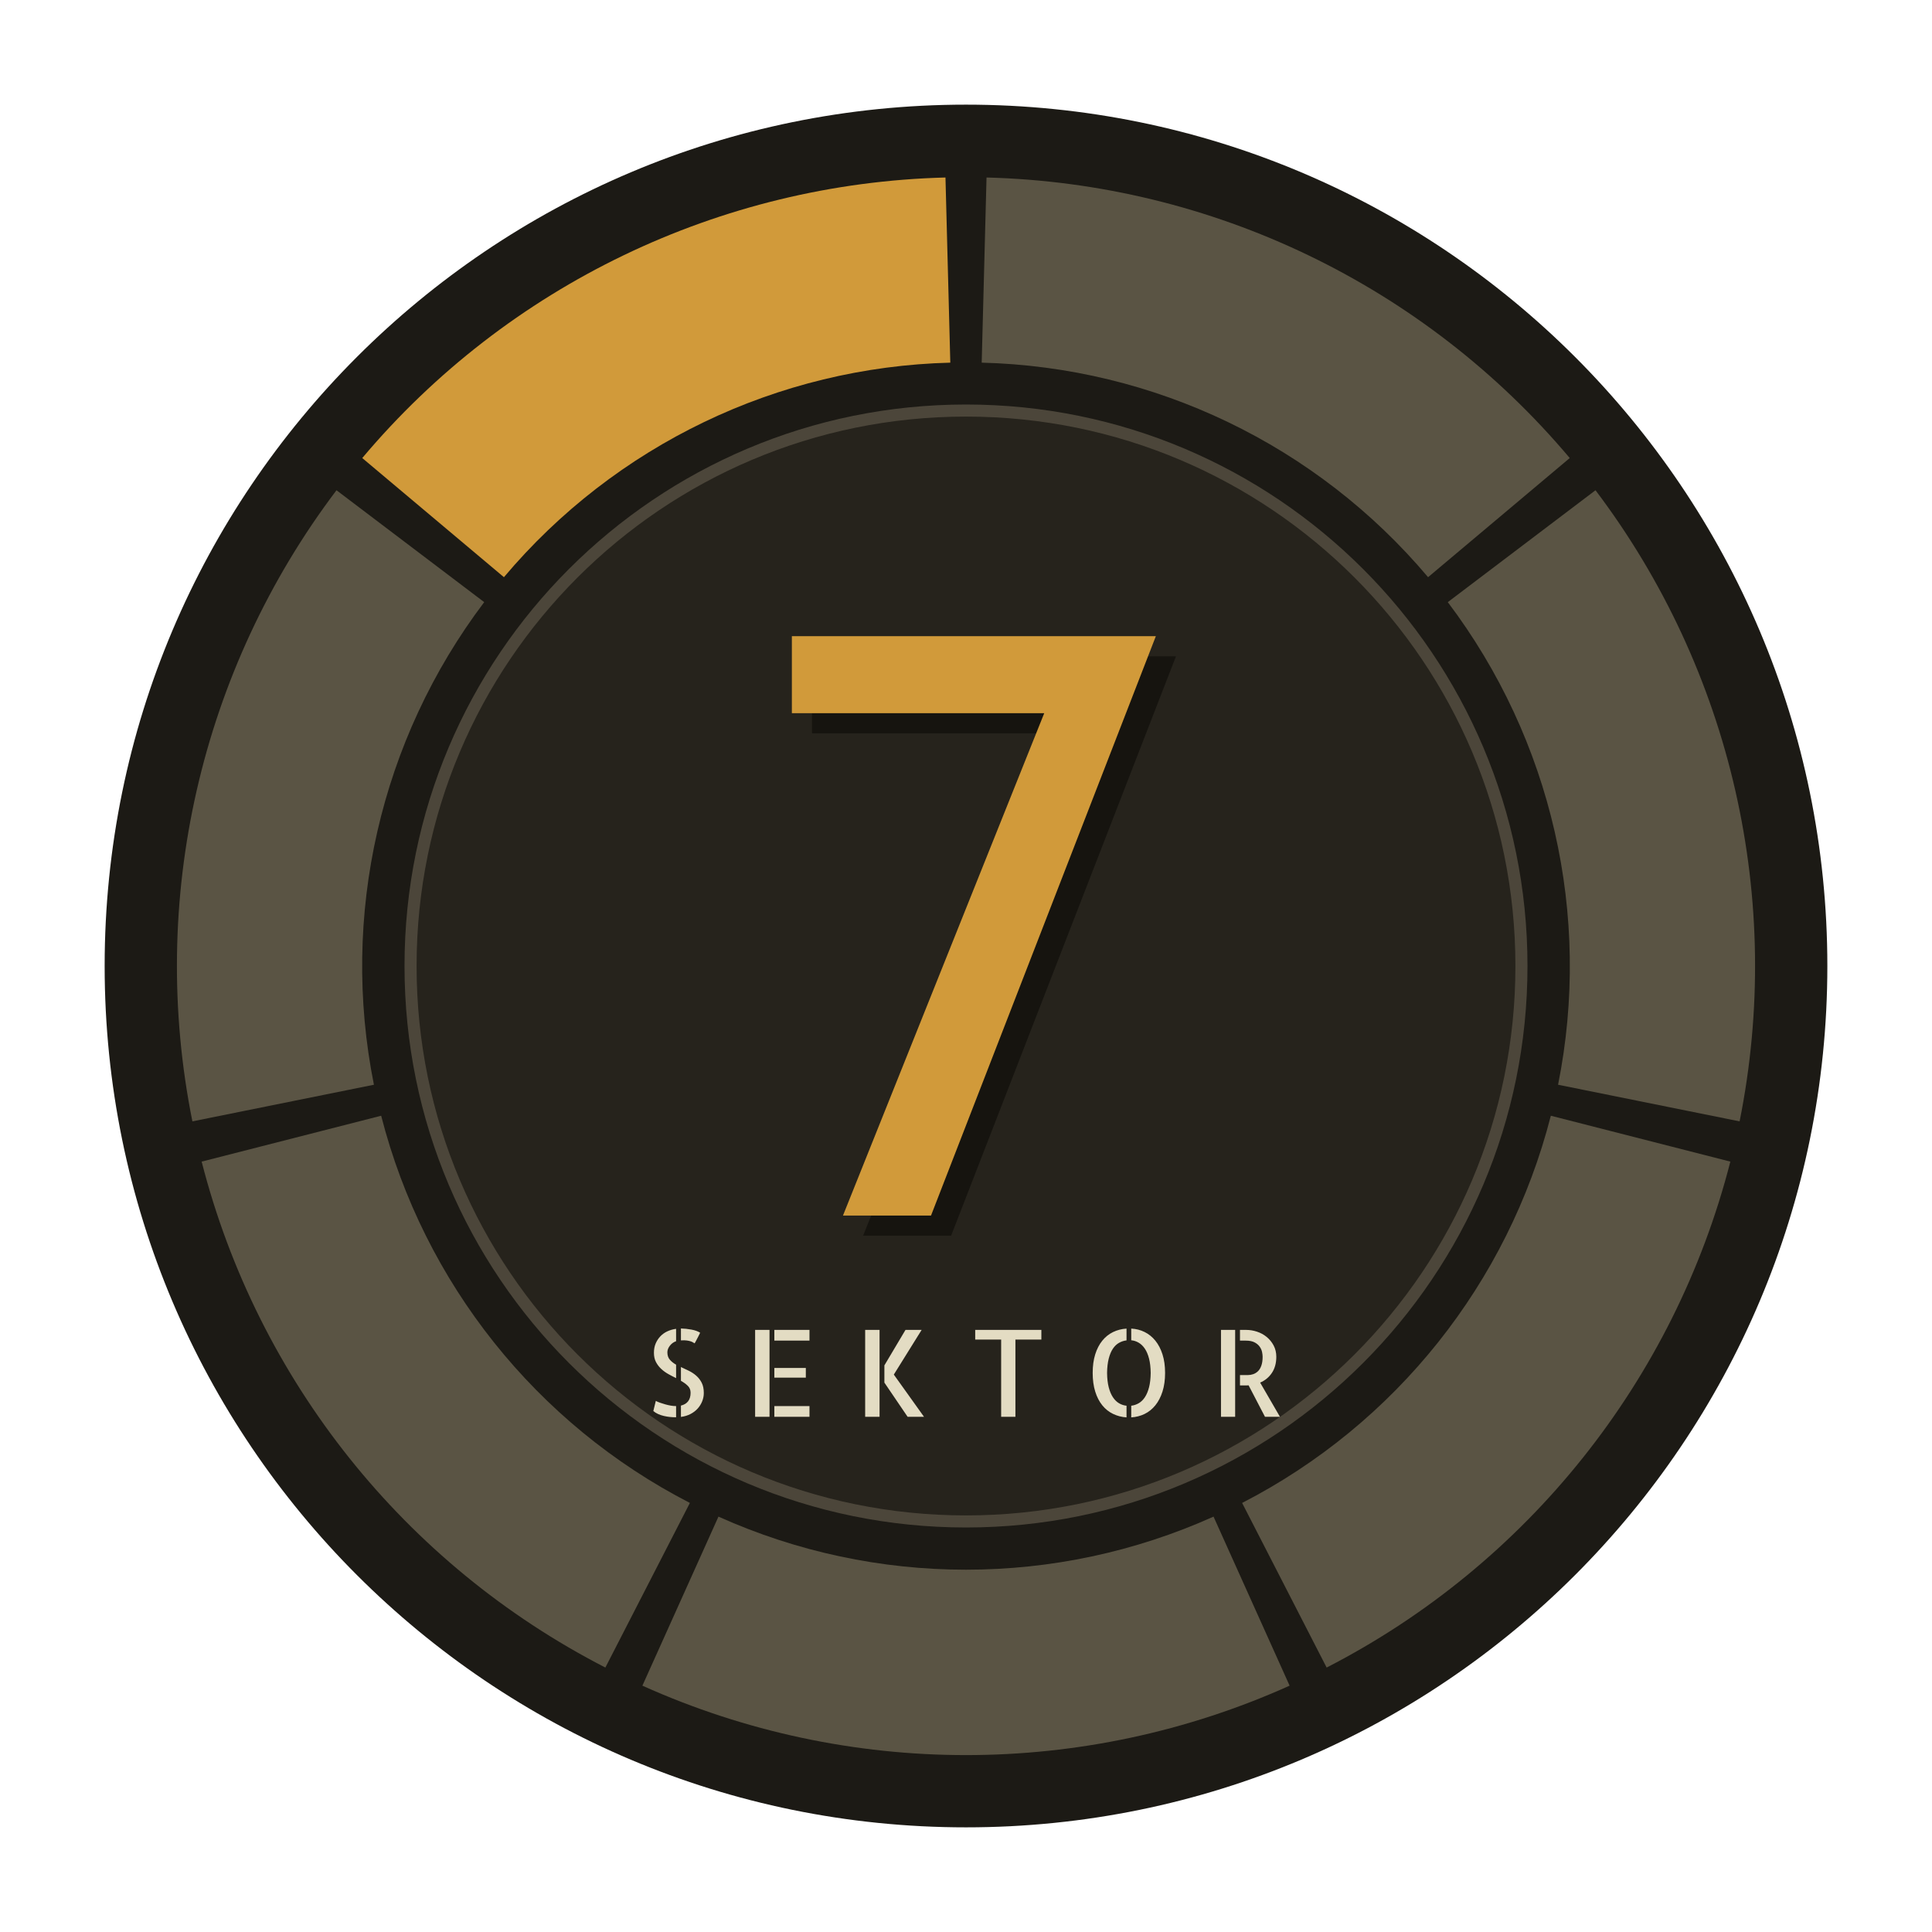
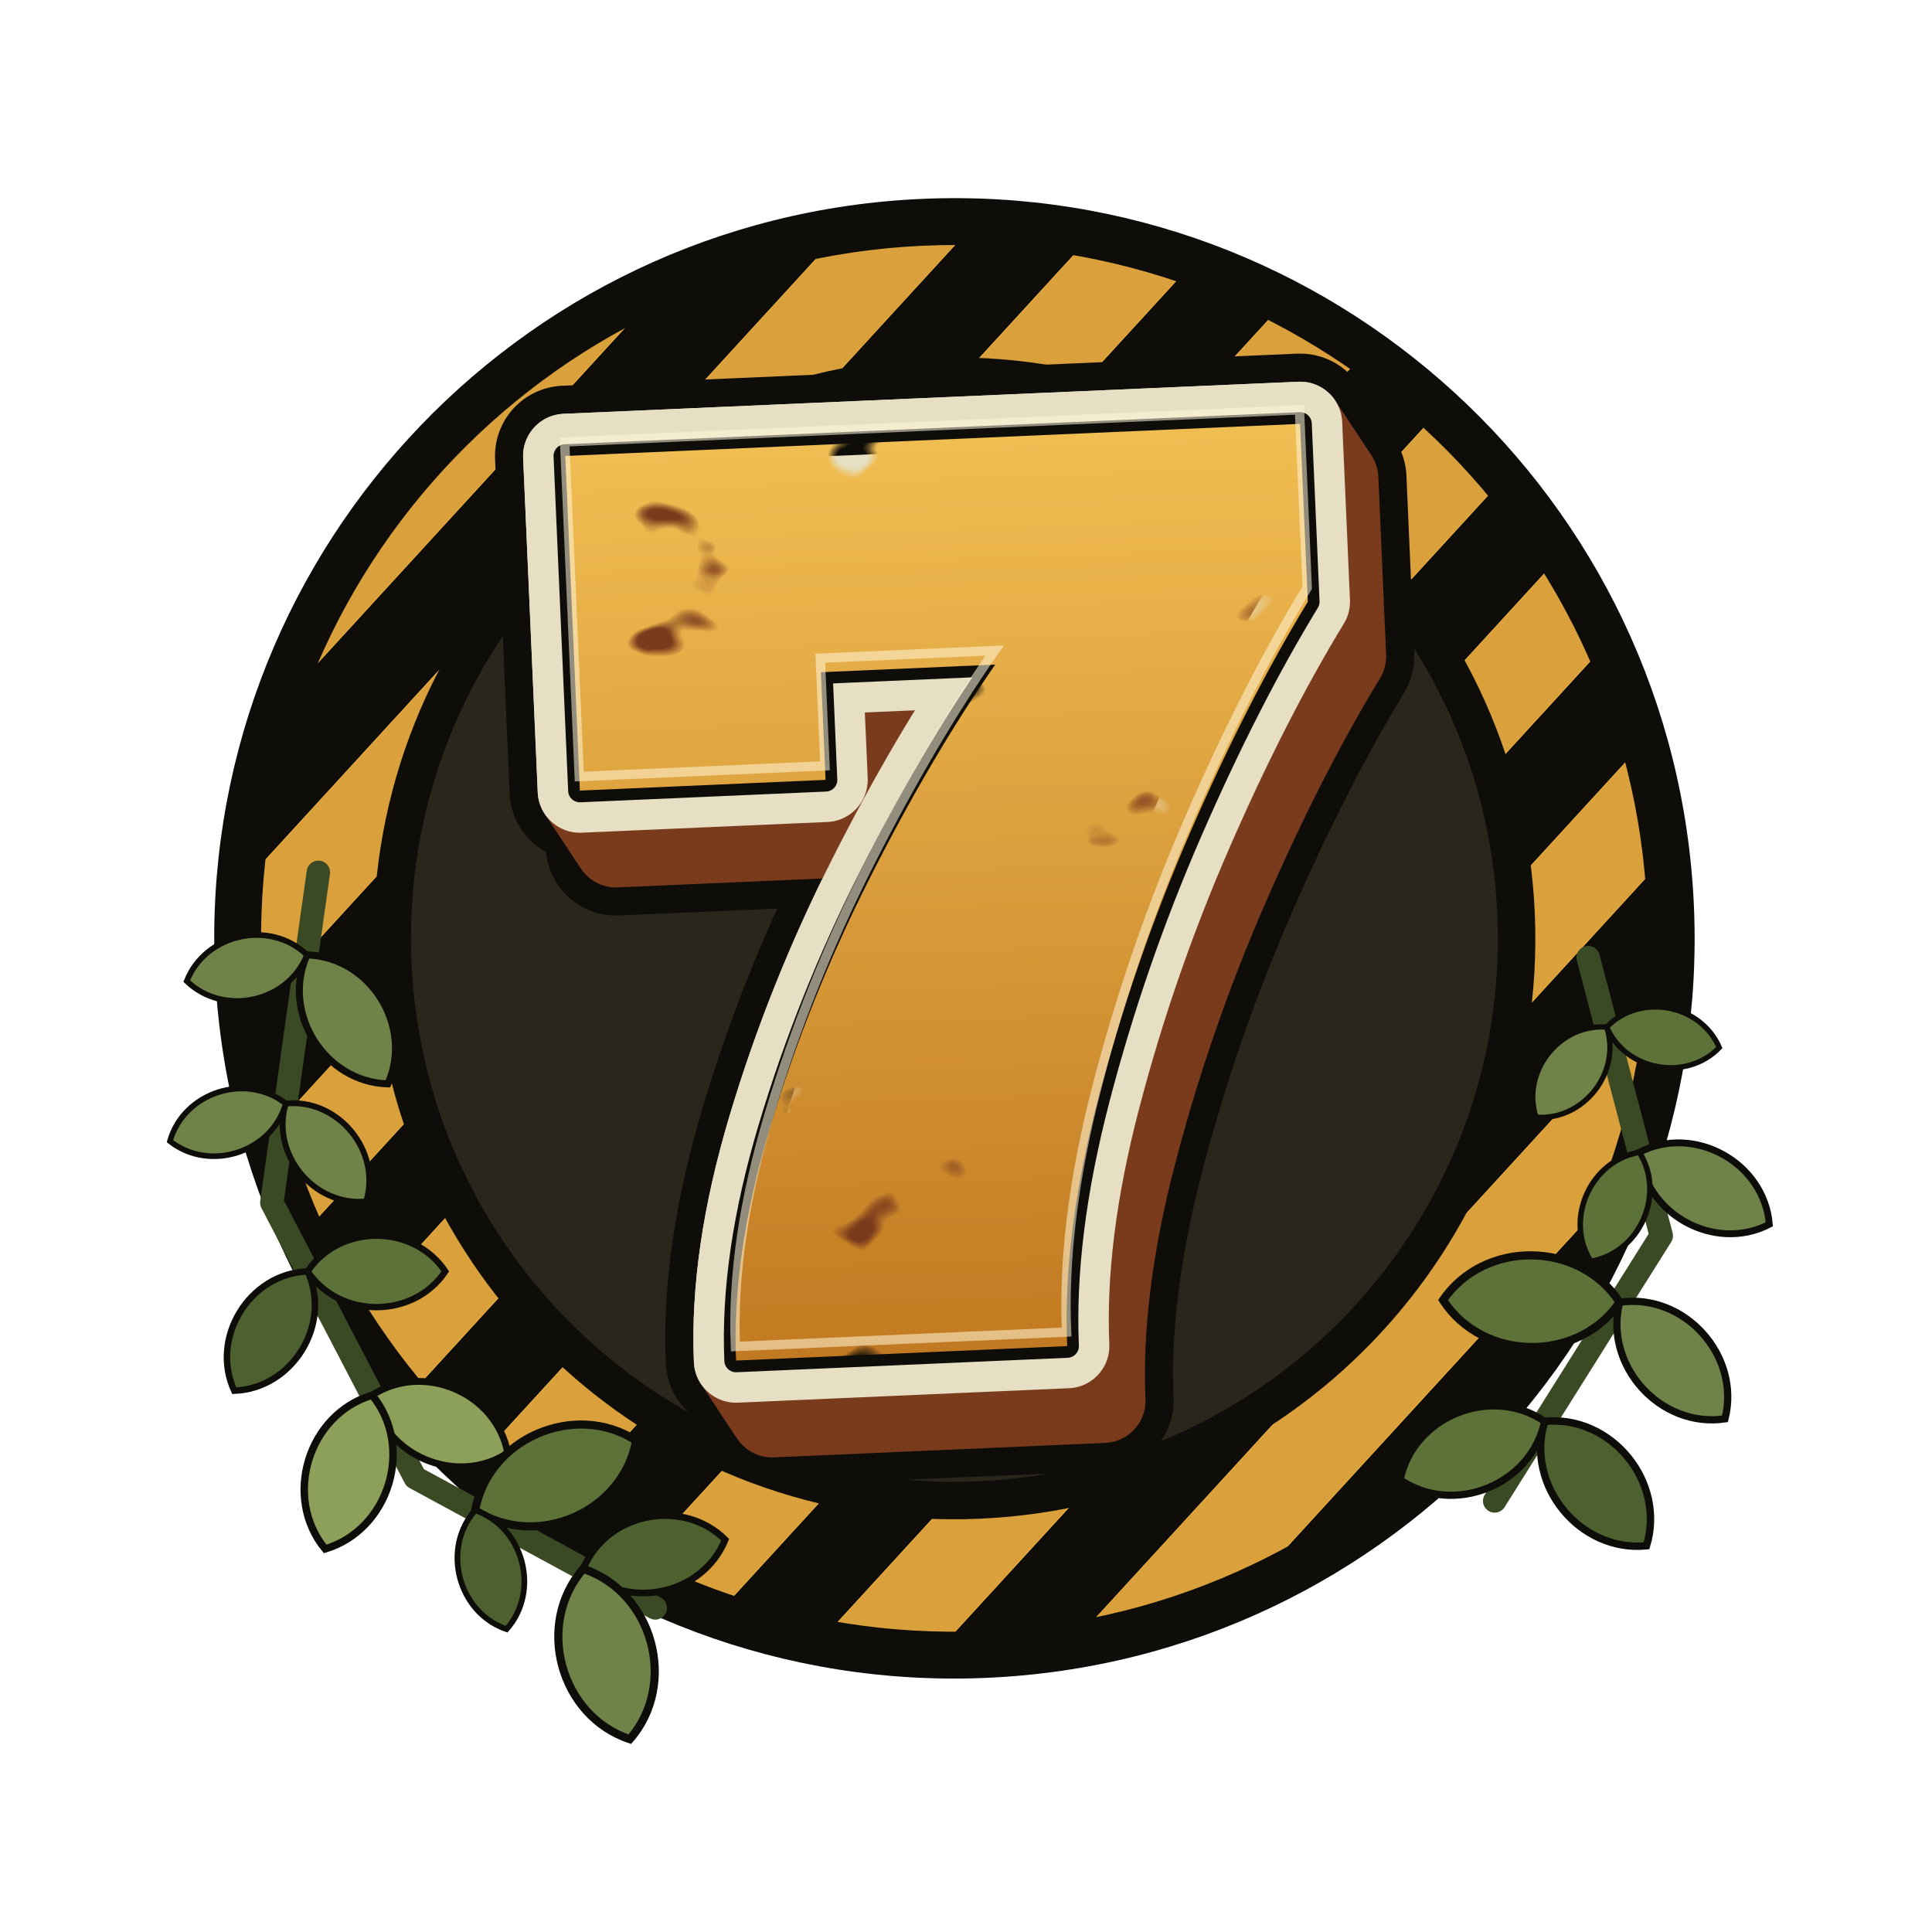
- <svg xmlns="http://www.w3.org/2000/svg" viewBox="0 0 480 480" width="480" height="480">
-   <circle cx="240" cy="240" r="214" fill="#1c1a15" />
-   <path d="M245.1 44.1 A196 196 0 0 1 390.0 113.8 L354.8 143.4 A150 150 0 0 0 243.9 90.1Z" fill="#5a5444" />
-   <path d="M396.4 121.8 A196 196 0 0 1 432.2 278.6 L387.1 269.5 A150 150 0 0 0 359.7 149.6Z" fill="#5a5444" />
-   <path d="M429.9 288.6 A196 196 0 0 1 329.6 414.3 L308.6 373.4 A150 150 0 0 0 385.3 277.2Z" fill="#5a5444" />
-   <path d="M320.4 418.8 A196 196 0 0 1 159.6 418.8 L178.5 376.8 A150 150 0 0 0 301.5 376.8Z" fill="#5a5444" />
-   <path d="M150.4 414.3 A196 196 0 0 1 50.1 288.6 L94.7 277.2 A150 150 0 0 0 171.4 373.4Z" fill="#5a5444" />
-   <path d="M47.8 278.6 A196 196 0 0 1 83.6 121.8 L120.3 149.6 A150 150 0 0 0 92.9 269.5Z" fill="#5a5444" />
-   <path d="M90.0 113.8 A196 196 0 0 1 234.9 44.1 L236.1 90.1 A150 150 0 0 0 125.2 143.4Z" fill="#d19a3a" />
-   <circle cx="240" cy="240" r="138" fill="#26231c" stroke="#4c463a" stroke-width="3" />
-   <g opacity="0.7">
-     <path d="M214.434 307.0 264.434 182.195H201.738V163.055H292.168L236.309 307.0Z" fill="#0f0e0a" />
+ <svg xmlns="http://www.w3.org/2000/svg" viewBox="322.7 234.7 412.4 412.4" width="412" height="412">
+   <defs>
+     <filter id="wear" x="-5%" y="-5%" width="110%" height="110%">
+       <feTurbulence type="fractalNoise" baseFrequency="0.035 0.05" numOctaves="3" seed="4" result="n" />
+       <feColorMatrix in="n" type="matrix" values="0 0 0 0 0  0 0 0 0 0  0 0 0 0 0  0 0 0 -14 11.2" result="m" />
+       <feComposite in="SourceGraphic" in2="m" operator="in" />
+     </filter>
+     <filter id="grit">
+       <feTurbulence type="fractalNoise" baseFrequency="0.9" numOctaves="2" seed="9" result="n" />
+       <feColorMatrix in="n" type="matrix" values="0 0 0 0 0  0 0 0 0 0  0 0 0 0 0  0 0 0 -7 5.3" result="m" />
+       <feComposite in="SourceGraphic" in2="m" operator="in" />
+     </filter>
+   </defs>
+   <g transform="rotate(-2.5 526.43 435)">
+     <linearGradient id="g1" x1="0" y1="0" x2="0" y2="1">
+       <stop offset="0" stop-color="#f0bd52" />
+       <stop offset="1" stop-color="#c27a22" />
+     </linearGradient>
+     <linearGradient id="g2" x1="0" y1="0" x2="0" y2="1">
+       <stop offset="0" stop-color="#efe6c6" />
+       <stop offset="1" stop-color="#b8ad8a" />
+     </linearGradient>
+     <defs>
+       <pattern id="hz" width="40" height="40" patternUnits="userSpaceOnUse" patternTransform="rotate(45)">
+         <rect width="20" height="40" fill="#d9a03c" />
+         <rect x="20" width="20" height="40" fill="#0e0d0a" />
+       </pattern>
+     </defs>
+     <circle cx="526.43" cy="435" r="158" fill="#0e0d0a" />
+     <circle cx="526.43" cy="435" r="148" fill="url(#hz)" />
+     <circle cx="526.43" cy="435" r="124" fill="#0e0d0a" />
+     <circle cx="526.43" cy="435" r="116" fill="#2a261c" />
+     <g>
+       <path d="M537.68 377.0H500.43V400.0H447.93V328.5H604.93V366.5Q591.18 387.0 577.805 414.375Q564.43 441.75 555.555 470.625Q546.68 499.5 546.68 523.0H475.93Q475.93 500.75 485.305 473.75Q494.68 446.75 508.93 421.375Q523.18 396.0 537.68 377.0Z" transform="translate(7.2 12)" fill="none" stroke="#0e0d0a" stroke-width="30" stroke-linejoin="round" />
+       <path d="M537.68 377.0H500.43V400.0H447.93V328.5H604.93V366.5Q591.18 387.0 577.805 414.375Q564.43 441.75 555.555 470.625Q546.68 499.5 546.68 523.0H475.93Q475.93 500.75 485.305 473.75Q494.68 446.75 508.93 421.375Q523.18 396.0 537.68 377.0Z" fill="none" stroke="#0e0d0a" stroke-width="30" stroke-linejoin="round" />
+       <path d="M537.68 377.0H500.43V400.0H447.93V328.5H604.93V366.5Q591.18 387.0 577.805 414.375Q564.43 441.75 555.555 470.625Q546.68 499.5 546.68 523.0H475.93Q475.93 500.75 485.305 473.75Q494.68 446.75 508.93 421.375Q523.18 396.0 537.68 377.0Z" fill="none" stroke="#e6dfc4" stroke-width="18" stroke-linejoin="round" />
+       <path d="M537.68 377.0H500.43V400.0H447.93V328.5H604.93V366.5Q591.18 387.0 577.805 414.375Q564.43 441.75 555.555 470.625Q546.68 499.5 546.68 523.0H475.93Q475.93 500.75 485.305 473.75Q494.68 446.75 508.93 421.375Q523.18 396.0 537.68 377.0Z" transform="translate(7.2 12)" fill="#7a3a1c" stroke="#7a3a1c" stroke-width="18" stroke-linejoin="round" />
+       <path d="M537.68 377.0H500.43V400.0H447.93V328.5H604.93V366.5Q591.18 387.0 577.805 414.375Q564.43 441.75 555.555 470.625Q546.68 499.5 546.68 523.0H475.93Q475.93 500.75 485.305 473.75Q494.68 446.75 508.93 421.375Q523.18 396.0 537.68 377.0Z" transform="translate(6.6 11)" fill="#7a3a1c" stroke="#7a3a1c" stroke-width="18" stroke-linejoin="round" />
+       <path d="M537.68 377.0H500.43V400.0H447.93V328.5H604.93V366.5Q591.18 387.0 577.805 414.375Q564.43 441.75 555.555 470.625Q546.68 499.5 546.68 523.0H475.93Q475.93 500.75 485.305 473.75Q494.68 446.75 508.93 421.375Q523.18 396.0 537.68 377.0Z" transform="translate(6.0 10)" fill="#7a3a1c" stroke="#7a3a1c" stroke-width="18" stroke-linejoin="round" />
+       <path d="M537.68 377.0H500.43V400.0H447.93V328.5H604.93V366.5Q591.18 387.0 577.805 414.375Q564.43 441.75 555.555 470.625Q546.68 499.5 546.68 523.0H475.93Q475.93 500.75 485.305 473.75Q494.68 446.75 508.93 421.375Q523.18 396.0 537.68 377.0Z" transform="translate(5.4 9)" fill="#7a3a1c" stroke="#7a3a1c" stroke-width="18" stroke-linejoin="round" />
+       <path d="M537.68 377.0H500.43V400.0H447.93V328.5H604.93V366.5Q591.18 387.0 577.805 414.375Q564.43 441.75 555.555 470.625Q546.68 499.5 546.68 523.0H475.93Q475.93 500.75 485.305 473.75Q494.68 446.75 508.93 421.375Q523.18 396.0 537.68 377.0Z" transform="translate(4.8 8)" fill="#7a3a1c" stroke="#7a3a1c" stroke-width="18" stroke-linejoin="round" />
+       <path d="M537.68 377.0H500.43V400.0H447.93V328.5H604.93V366.5Q591.18 387.0 577.805 414.375Q564.43 441.75 555.555 470.625Q546.68 499.5 546.68 523.0H475.93Q475.93 500.75 485.305 473.75Q494.68 446.75 508.93 421.375Q523.18 396.0 537.68 377.0Z" transform="translate(4.2 7)" fill="#7a3a1c" stroke="#7a3a1c" stroke-width="18" stroke-linejoin="round" />
+       <path d="M537.68 377.0H500.43V400.0H447.93V328.5H604.93V366.5Q591.18 387.0 577.805 414.375Q564.43 441.75 555.555 470.625Q546.68 499.5 546.68 523.0H475.93Q475.93 500.75 485.305 473.75Q494.68 446.75 508.93 421.375Q523.18 396.0 537.68 377.0Z" transform="translate(3.6 6)" fill="#7a3a1c" stroke="#7a3a1c" stroke-width="18" stroke-linejoin="round" />
+       <path d="M537.68 377.0H500.43V400.0H447.93V328.5H604.93V366.5Q591.18 387.0 577.805 414.375Q564.43 441.75 555.555 470.625Q546.68 499.5 546.68 523.0H475.93Q475.93 500.75 485.305 473.75Q494.68 446.75 508.93 421.375Q523.18 396.0 537.68 377.0Z" transform="translate(3.0 5)" fill="#7a3a1c" stroke="#7a3a1c" stroke-width="18" stroke-linejoin="round" />
+       <path d="M537.68 377.0H500.43V400.0H447.93V328.5H604.93V366.5Q591.18 387.0 577.805 414.375Q564.43 441.75 555.555 470.625Q546.68 499.5 546.68 523.0H475.93Q475.93 500.75 485.305 473.75Q494.68 446.75 508.93 421.375Q523.18 396.0 537.68 377.0Z" transform="translate(2.4 4)" fill="#7a3a1c" stroke="#7a3a1c" stroke-width="18" stroke-linejoin="round" />
+       <path d="M537.68 377.0H500.43V400.0H447.93V328.5H604.93V366.5Q591.18 387.0 577.805 414.375Q564.43 441.75 555.555 470.625Q546.68 499.5 546.68 523.0H475.93Q475.93 500.75 485.305 473.75Q494.68 446.75 508.93 421.375Q523.18 396.0 537.68 377.0Z" transform="translate(1.8 3)" fill="#7a3a1c" stroke="#7a3a1c" stroke-width="18" stroke-linejoin="round" />
+       <path d="M537.68 377.0H500.43V400.0H447.93V328.5H604.93V366.5Q591.18 387.0 577.805 414.375Q564.43 441.75 555.555 470.625Q546.68 499.5 546.68 523.0H475.93Q475.93 500.75 485.305 473.75Q494.68 446.75 508.93 421.375Q523.18 396.0 537.68 377.0Z" transform="translate(1.2 2)" fill="#7a3a1c" stroke="#7a3a1c" stroke-width="18" stroke-linejoin="round" />
+       <path d="M537.68 377.0H500.43V400.0H447.93V328.5H604.93V366.5Q591.18 387.0 577.805 414.375Q564.43 441.75 555.555 470.625Q546.68 499.5 546.68 523.0H475.93Q475.93 500.75 485.305 473.75Q494.68 446.75 508.93 421.375Q523.18 396.0 537.68 377.0Z" transform="translate(0.6 1)" fill="#7a3a1c" stroke="#7a3a1c" stroke-width="18" stroke-linejoin="round" />
+       <path d="M537.68 377.0H500.43V400.0H447.93V328.5H604.93V366.5Q591.18 387.0 577.805 414.375Q564.43 441.75 555.555 470.625Q546.68 499.5 546.68 523.0H475.93Q475.93 500.75 485.305 473.75Q494.68 446.75 508.93 421.375Q523.18 396.0 537.68 377.0Z" fill="none" stroke="#0e0d0a" stroke-width="30" stroke-linejoin="round" opacity="0" />
+       <path d="M537.68 377.0H500.43V400.0H447.93V328.5H604.93V366.5Q591.18 387.0 577.805 414.375Q564.43 441.75 555.555 470.625Q546.68 499.5 546.68 523.0H475.93Q475.93 500.75 485.305 473.75Q494.68 446.75 508.93 421.375Q523.18 396.0 537.68 377.0Z" fill="none" stroke="#e6dfc4" stroke-width="18" stroke-linejoin="round" />
+       <path d="M537.68 377.0H500.43V400.0H447.93V328.5H604.93V366.5Q591.18 387.0 577.805 414.375Q564.43 441.75 555.555 470.625Q546.68 499.5 546.68 523.0H475.93Q475.93 500.75 485.305 473.75Q494.68 446.75 508.93 421.375Q523.18 396.0 537.68 377.0Z" fill="none" stroke="#0e0d0a" stroke-width="5" stroke-linejoin="round" />
+       <g filter="url(#wear)">
+         <path d="M537.68 377.0H500.43V400.0H447.93V328.5H604.93V366.5Q591.18 387.0 577.805 414.375Q564.43 441.75 555.555 470.625Q546.68 499.5 546.68 523.0H475.93Q475.93 500.75 485.305 473.75Q494.68 446.75 508.93 421.375Q523.18 396.0 537.68 377.0Z" fill="url(#g1)" />
+       </g>
+       <path d="M537.68 377.0H500.43V400.0H447.93V328.5H604.93V366.5Q591.18 387.0 577.805 414.375Q564.43 441.75 555.555 470.625Q546.68 499.5 546.68 523.0H475.93Q475.93 500.75 485.305 473.75Q494.68 446.75 508.93 421.375Q523.18 396.0 537.68 377.0Z" transform="translate(0 -3)" fill="none" stroke="#fff6d8" stroke-width="2" opacity=".55" clip-path="inset(0)" />
+     </g>
+     <path d="M391.4,415.0 L378.4,485.0 L406.4,545.0 L456.4,575.0" fill="none" stroke="#3a4a24" stroke-width="5" stroke-linecap="round" stroke-linejoin="round" />
+     <path transform="translate(388.2 432.5) rotate(60.4) scale(1.25)" d="M0,0 C6,-9 20,-9 26,0 C20,9 6,9 0,0 Z" fill="#6f8248" stroke="#0e0d0a" stroke-width="1.2" />
+     <path transform="translate(388.2 432.5) rotate(170.2) scale(1.01)" d="M0,0 C6,-9 20,-9 26,0 C20,9 6,9 0,0 Z" fill="#6f8248" stroke="#0e0d0a" stroke-width="1.2" />
+     <path transform="translate(382.3 464.0) rotate(53.1) scale(1.04)" d="M0,0 C6,-9 20,-9 26,0 C20,9 6,9 0,0 Z" fill="#6f8248" stroke="#0e0d0a" stroke-width="1.2" />
+     <path transform="translate(382.3 464.0) rotate(164.5) scale(1.00)" d="M0,0 C6,-9 20,-9 26,0 C20,9 6,9 0,0 Z" fill="#6f8248" stroke="#0e0d0a" stroke-width="1.2" />
+     <path transform="translate(385.4 500.0) rotate(2.5) scale(1.13)" d="M0,0 C6,-9 20,-9 26,0 C20,9 6,9 0,0 Z" fill="#5d7238" stroke="#0e0d0a" stroke-width="1.2" />
+     <path transform="translate(385.4 500.0) rotate(124.1) scale(1.15)" d="M0,0 C6,-9 20,-9 26,0 C20,9 6,9 0,0 Z" fill="#4d6030" stroke="#0e0d0a" stroke-width="1.2" />
+     <path transform="translate(398.0 527.0) rotate(25.6) scale(1.21)" d="M0,0 C6,-9 20,-9 26,0 C20,9 6,9 0,0 Z" fill="#8da05a" stroke="#0e0d0a" stroke-width="1.2" />
+     <path transform="translate(398.0 527.0) rotate(109.5) scale(1.32)" d="M0,0 C6,-9 20,-9 26,0 C20,9 6,9 0,0 Z" fill="#8da05a" stroke="#0e0d0a" stroke-width="1.2" />
+     <path transform="translate(418.9 552.5) rotate(-20.9) scale(1.44)" d="M0,0 C6,-9 20,-9 26,0 C20,9 6,9 0,0 Z" fill="#5d7238" stroke="#0e0d0a" stroke-width="1.2" />
+     <path transform="translate(418.9 552.5) rotate(77.7) scale(1.01)" d="M0,0 C6,-9 20,-9 26,0 C20,9 6,9 0,0 Z" fill="#4d6030" stroke="#0e0d0a" stroke-width="1.2" />
+     <path transform="translate(441.4 566.0) rotate(-9.1) scale(1.19)" d="M0,0 C6,-9 20,-9 26,0 C20,9 6,9 0,0 Z" fill="#4d6030" stroke="#0e0d0a" stroke-width="1.2" />
+     <path transform="translate(441.4 566.0) rotate(77.2) scale(1.45)" d="M0,0 C6,-9 20,-9 26,0 C20,9 6,9 0,0 Z" fill="#6f8248" stroke="#0e0d0a" stroke-width="1.2" />
+     <path d="M661.4,445.0 L674.4,505.0 L636.4,560.0" fill="none" stroke="#3a4a24" stroke-width="5" stroke-linecap="round" stroke-linejoin="round" />
+     <path transform="translate(664.7 460.0) rotate(12.8) scale(0.94)" d="M0,0 C6,-9 20,-9 26,0 C20,9 6,9 0,0 Z" fill="#5d7238" stroke="#0e0d0a" stroke-width="1.2" />
+     <path transform="translate(664.7 460.0) rotate(130.6) scale(0.94)" d="M0,0 C6,-9 20,-9 26,0 C20,9 6,9 0,0 Z" fill="#6f8248" stroke="#0e0d0a" stroke-width="1.2" />
+     <path transform="translate(670.5 487.0) rotate(31.5) scale(1.22)" d="M0,0 C6,-9 20,-9 26,0 C20,9 6,9 0,0 Z" fill="#6f8248" stroke="#0e0d0a" stroke-width="1.2" />
+     <path transform="translate(670.5 487.0) rotate(116.5) scale(0.98)" d="M0,0 C6,-9 20,-9 26,0 C20,9 6,9 0,0 Z" fill="#5d7238" stroke="#0e0d0a" stroke-width="1.2" />
+     <path transform="translate(664.9 518.8) rotate(50.4) scale(1.29)" d="M0,0 C6,-9 20,-9 26,0 C20,9 6,9 0,0 Z" fill="#6f8248" stroke="#0e0d0a" stroke-width="1.2" />
+     <path transform="translate(664.9 518.8) rotate(183.2) scale(1.45)" d="M0,0 C6,-9 20,-9 26,0 C20,9 6,9 0,0 Z" fill="#5d7238" stroke="#0e0d0a" stroke-width="1.2" />
+     <path transform="translate(647.8 543.5) rotate(53.2) scale(1.32)" d="M0,0 C6,-9 20,-9 26,0 C20,9 6,9 0,0 Z" fill="#4d6030" stroke="#0e0d0a" stroke-width="1.2" />
+     <path transform="translate(647.8 543.5) rotate(160.5) scale(1.28)" d="M0,0 C6,-9 20,-9 26,0 C20,9 6,9 0,0 Z" fill="#5d7238" stroke="#0e0d0a" stroke-width="1.2" />
  </g>
-   <path d="M209.434 302.0 259.434 177.195H196.738V158.055H287.168L231.309 302.0Z" fill="#d19a3a" />
-   <path d="M172.573 333.748Q172.427 333.689 172.222 333.543Q172.017 333.396 171.636 333.265Q171.255 333.133 170.669 333.045Q170.083 332.957 169.175 333.016V330.057Q170.464 330.086 171.797 330.335Q173.13 330.584 173.95 331.111Q173.774 331.492 173.54 331.946Q173.306 332.4 173.101 332.796Q172.896 333.191 172.749 333.455Q172.603 333.719 172.573 333.748ZM162.466 336.092Q162.466 334.803 162.905 333.777Q163.345 332.752 164.092 331.976Q164.839 331.199 165.85 330.745Q166.86 330.291 167.974 330.145V333.221Q167.036 333.543 166.421 334.349Q165.806 335.154 165.806 335.975Q165.806 337.117 166.421 337.82Q167.036 338.523 167.974 339.051V342.391Q167.007 341.922 166.04 341.38Q165.073 340.838 164.282 340.105Q163.491 339.373 162.979 338.406Q162.466 337.439 162.466 336.092ZM162.935 348.045Q163.345 348.279 163.975 348.499Q164.604 348.719 165.278 348.909Q165.952 349.1 166.626 349.217Q167.3 349.334 167.886 349.334H167.974V352.117H167.915Q167.212 352.117 166.465 352.044Q165.718 351.971 164.956 351.795Q164.194 351.619 163.506 351.312Q162.817 351.004 162.319 350.564ZM169.175 339.637Q170.142 340.076 171.152 340.574Q172.163 341.072 172.983 341.79Q173.804 342.508 174.331 343.533Q174.858 344.559 174.858 346.082Q174.858 347.137 174.463 348.133Q174.067 349.129 173.35 349.935Q172.632 350.74 171.577 351.297Q170.522 351.854 169.175 352.029V349.217Q171.577 348.631 171.577 346.023Q171.577 344.998 170.903 344.324Q170.229 343.65 169.175 343.064ZM187.608 330.408H191.183V352.0H187.608ZM200.206 342.273H192.384V339.871H200.206ZM192.384 349.334H201.114V352.0H192.384ZM201.114 330.408V333.074H192.384V330.408ZM214.948 352.0V330.408H218.522V352.0ZM222.067 341.512 229.567 352.0H225.495L219.724 343.504V339.227L224.968 330.408H228.981ZM258.724 330.408V332.811H252.278V352.0H248.733V332.811H242.288V330.408ZM271.474 341.102Q271.474 338.494 272.104 336.487Q272.733 334.48 273.861 333.089Q274.989 331.697 276.527 330.95Q278.065 330.203 279.882 330.086V333.016Q278.886 333.133 278.007 333.631Q277.128 334.129 276.483 335.096Q275.839 336.062 275.458 337.557Q275.077 339.051 275.048 341.102Q275.077 343.182 275.458 344.661Q275.839 346.141 276.498 347.137Q277.157 348.133 278.036 348.646Q278.915 349.158 279.882 349.246V352.146Q278.095 352.029 276.542 351.282Q274.989 350.535 273.861 349.144Q272.733 347.752 272.104 345.73Q271.474 343.709 271.474 341.102ZM281.054 330.086Q282.841 330.174 284.379 330.936Q285.917 331.697 287.045 333.089Q288.173 334.48 288.817 336.487Q289.462 338.494 289.462 341.102Q289.462 343.709 288.817 345.73Q288.173 347.752 287.045 349.144Q285.917 350.535 284.394 351.282Q282.87 352.029 281.054 352.146V349.246Q282.05 349.129 282.929 348.616Q283.808 348.104 284.452 347.122Q285.097 346.141 285.478 344.661Q285.858 343.182 285.888 341.102Q285.858 339.021 285.478 337.542Q285.097 336.062 284.438 335.081Q283.778 334.1 282.899 333.587Q282.021 333.074 281.054 332.986ZM303.354 330.408H306.87V352.0H303.354ZM318.003 352.0H314.282L310.21 344.178Q310.122 344.178 310.02 344.192Q309.917 344.207 309.712 344.207Q309.507 344.207 309.111 344.207Q308.716 344.207 308.071 344.207V341.629H310.063Q310.708 341.629 311.353 341.409Q311.997 341.189 312.524 340.691Q313.052 340.193 313.374 339.3Q313.696 338.406 313.696 337.088Q313.696 336.561 313.55 335.872Q313.403 335.184 312.949 334.554Q312.495 333.924 311.675 333.499Q310.854 333.074 309.507 333.074H308.071V330.408H309.565Q310.942 330.408 312.29 330.848Q313.638 331.287 314.707 332.166Q315.776 333.045 316.436 334.29Q317.095 335.535 317.095 337.088Q317.095 339.432 316.011 341.072Q314.927 342.713 313.081 343.504Z" fill="#e3dcc3" />
</svg>
